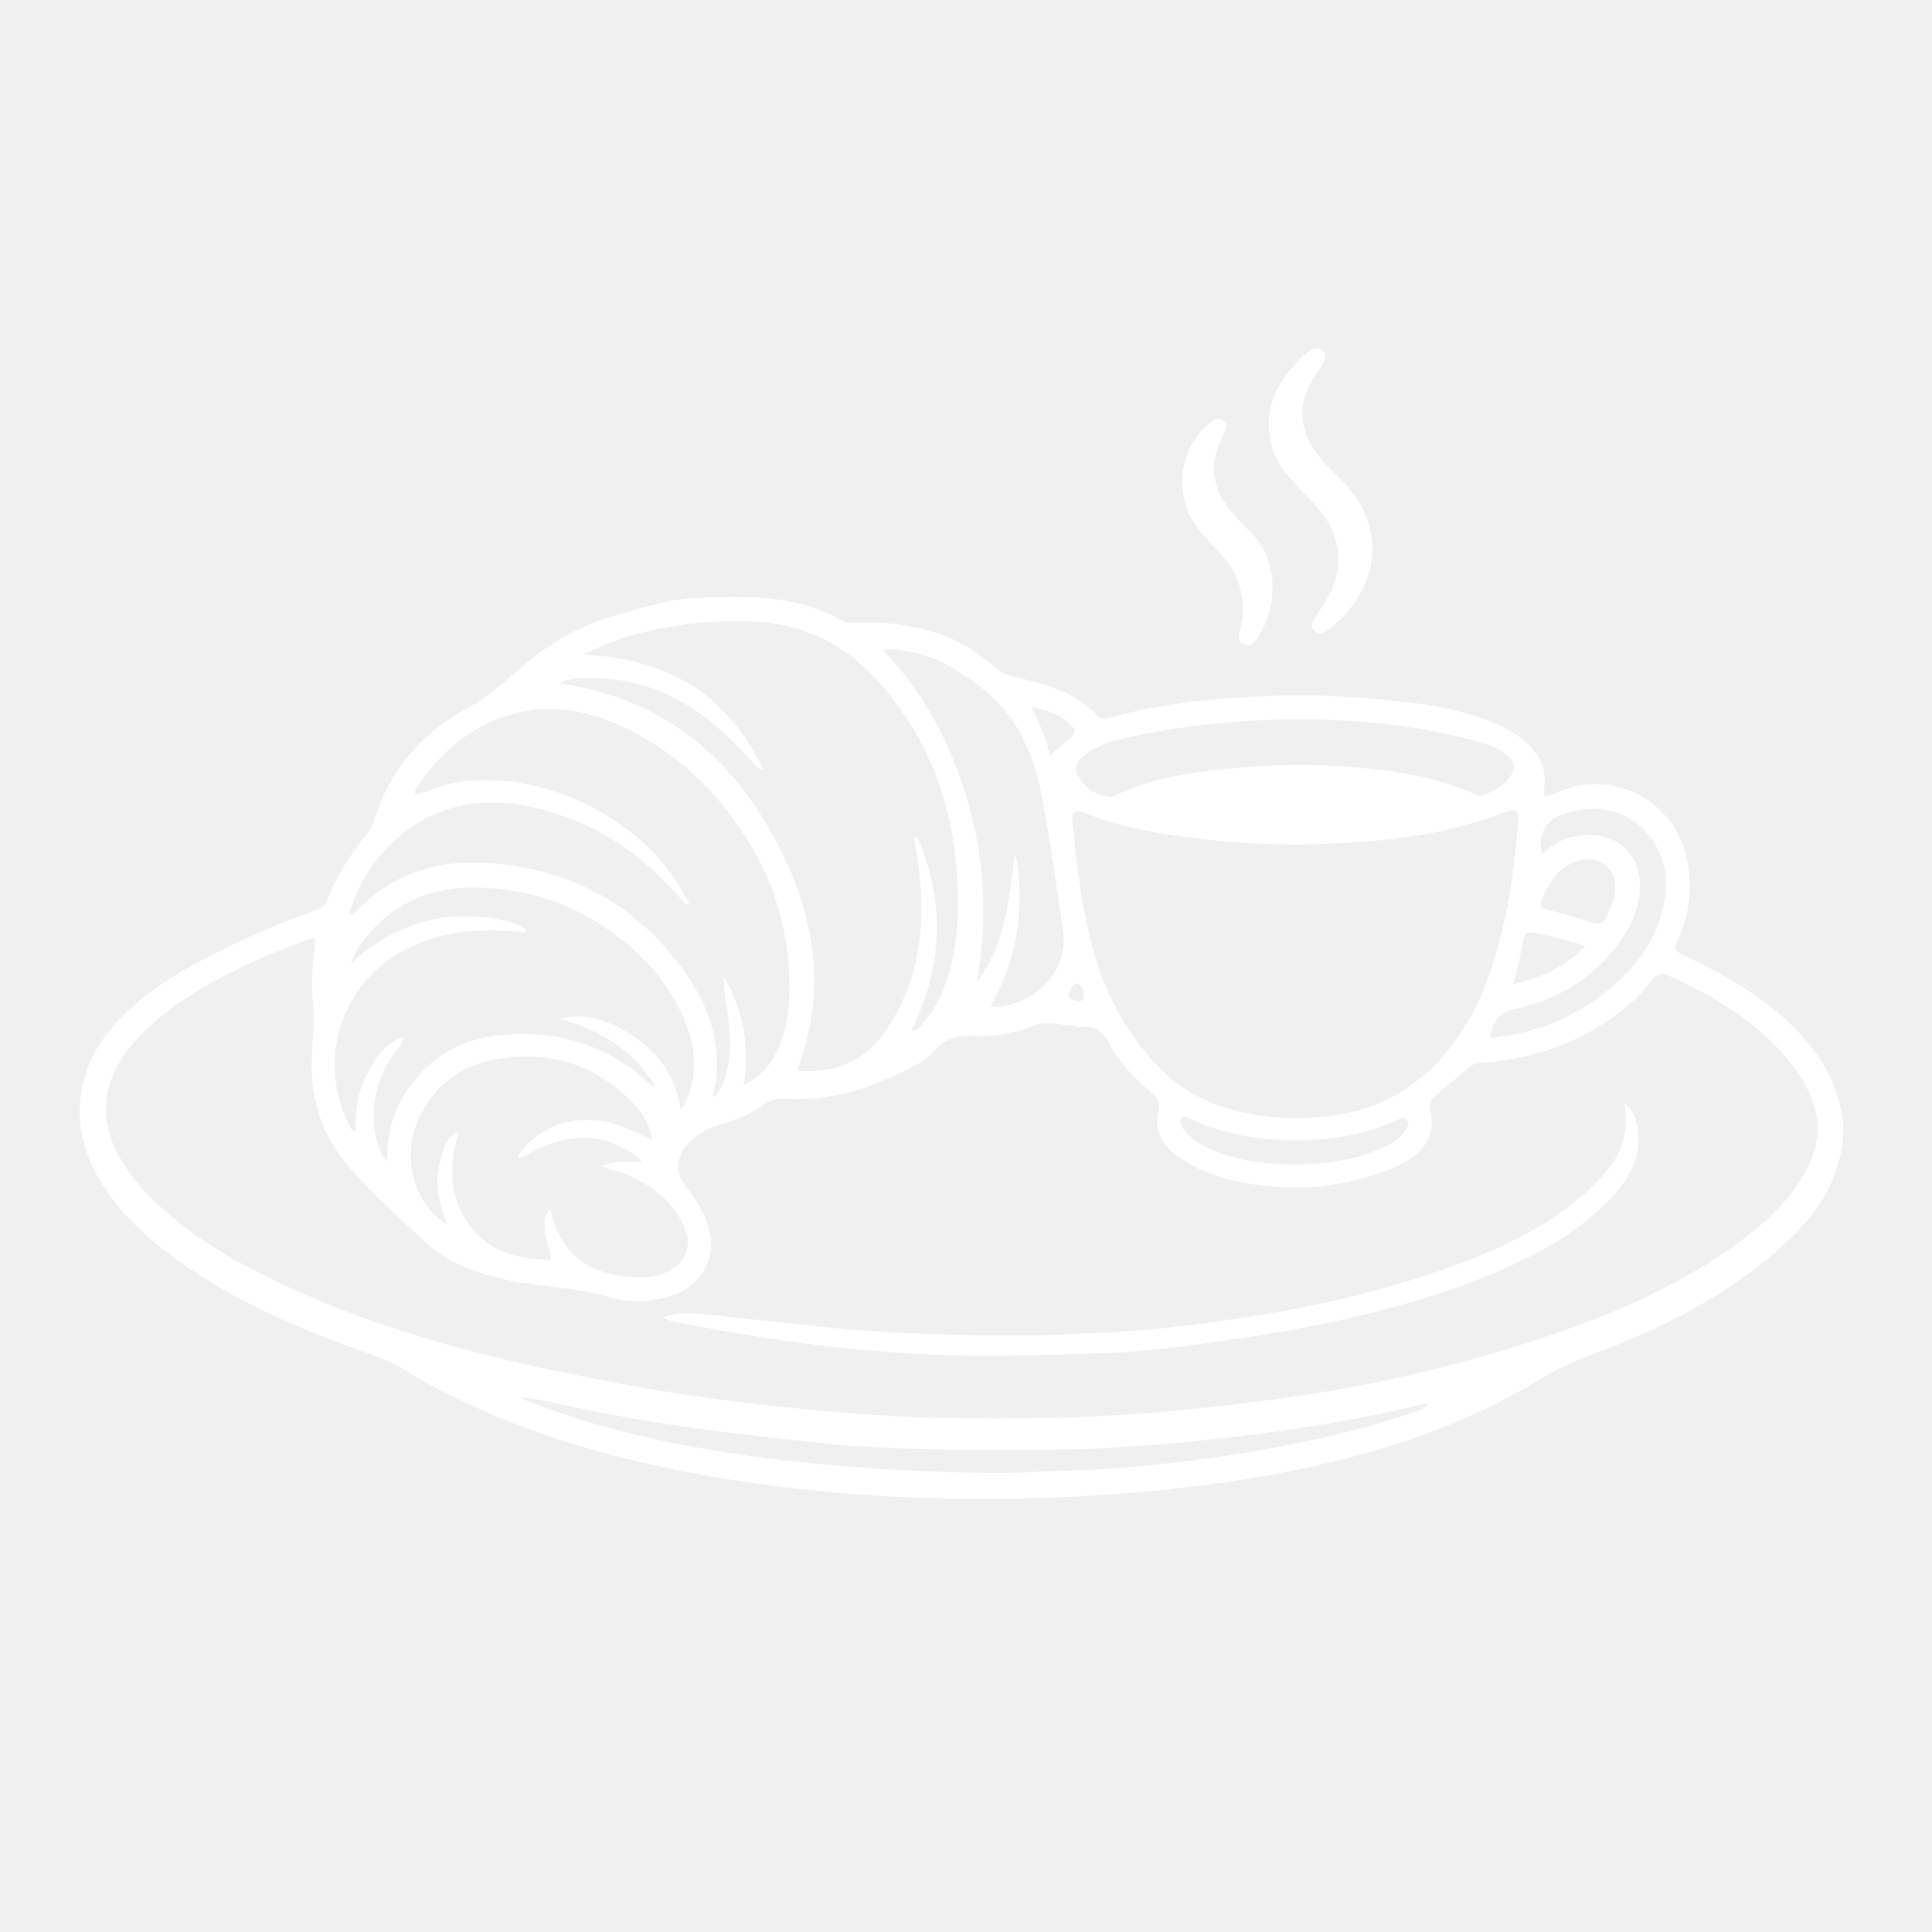
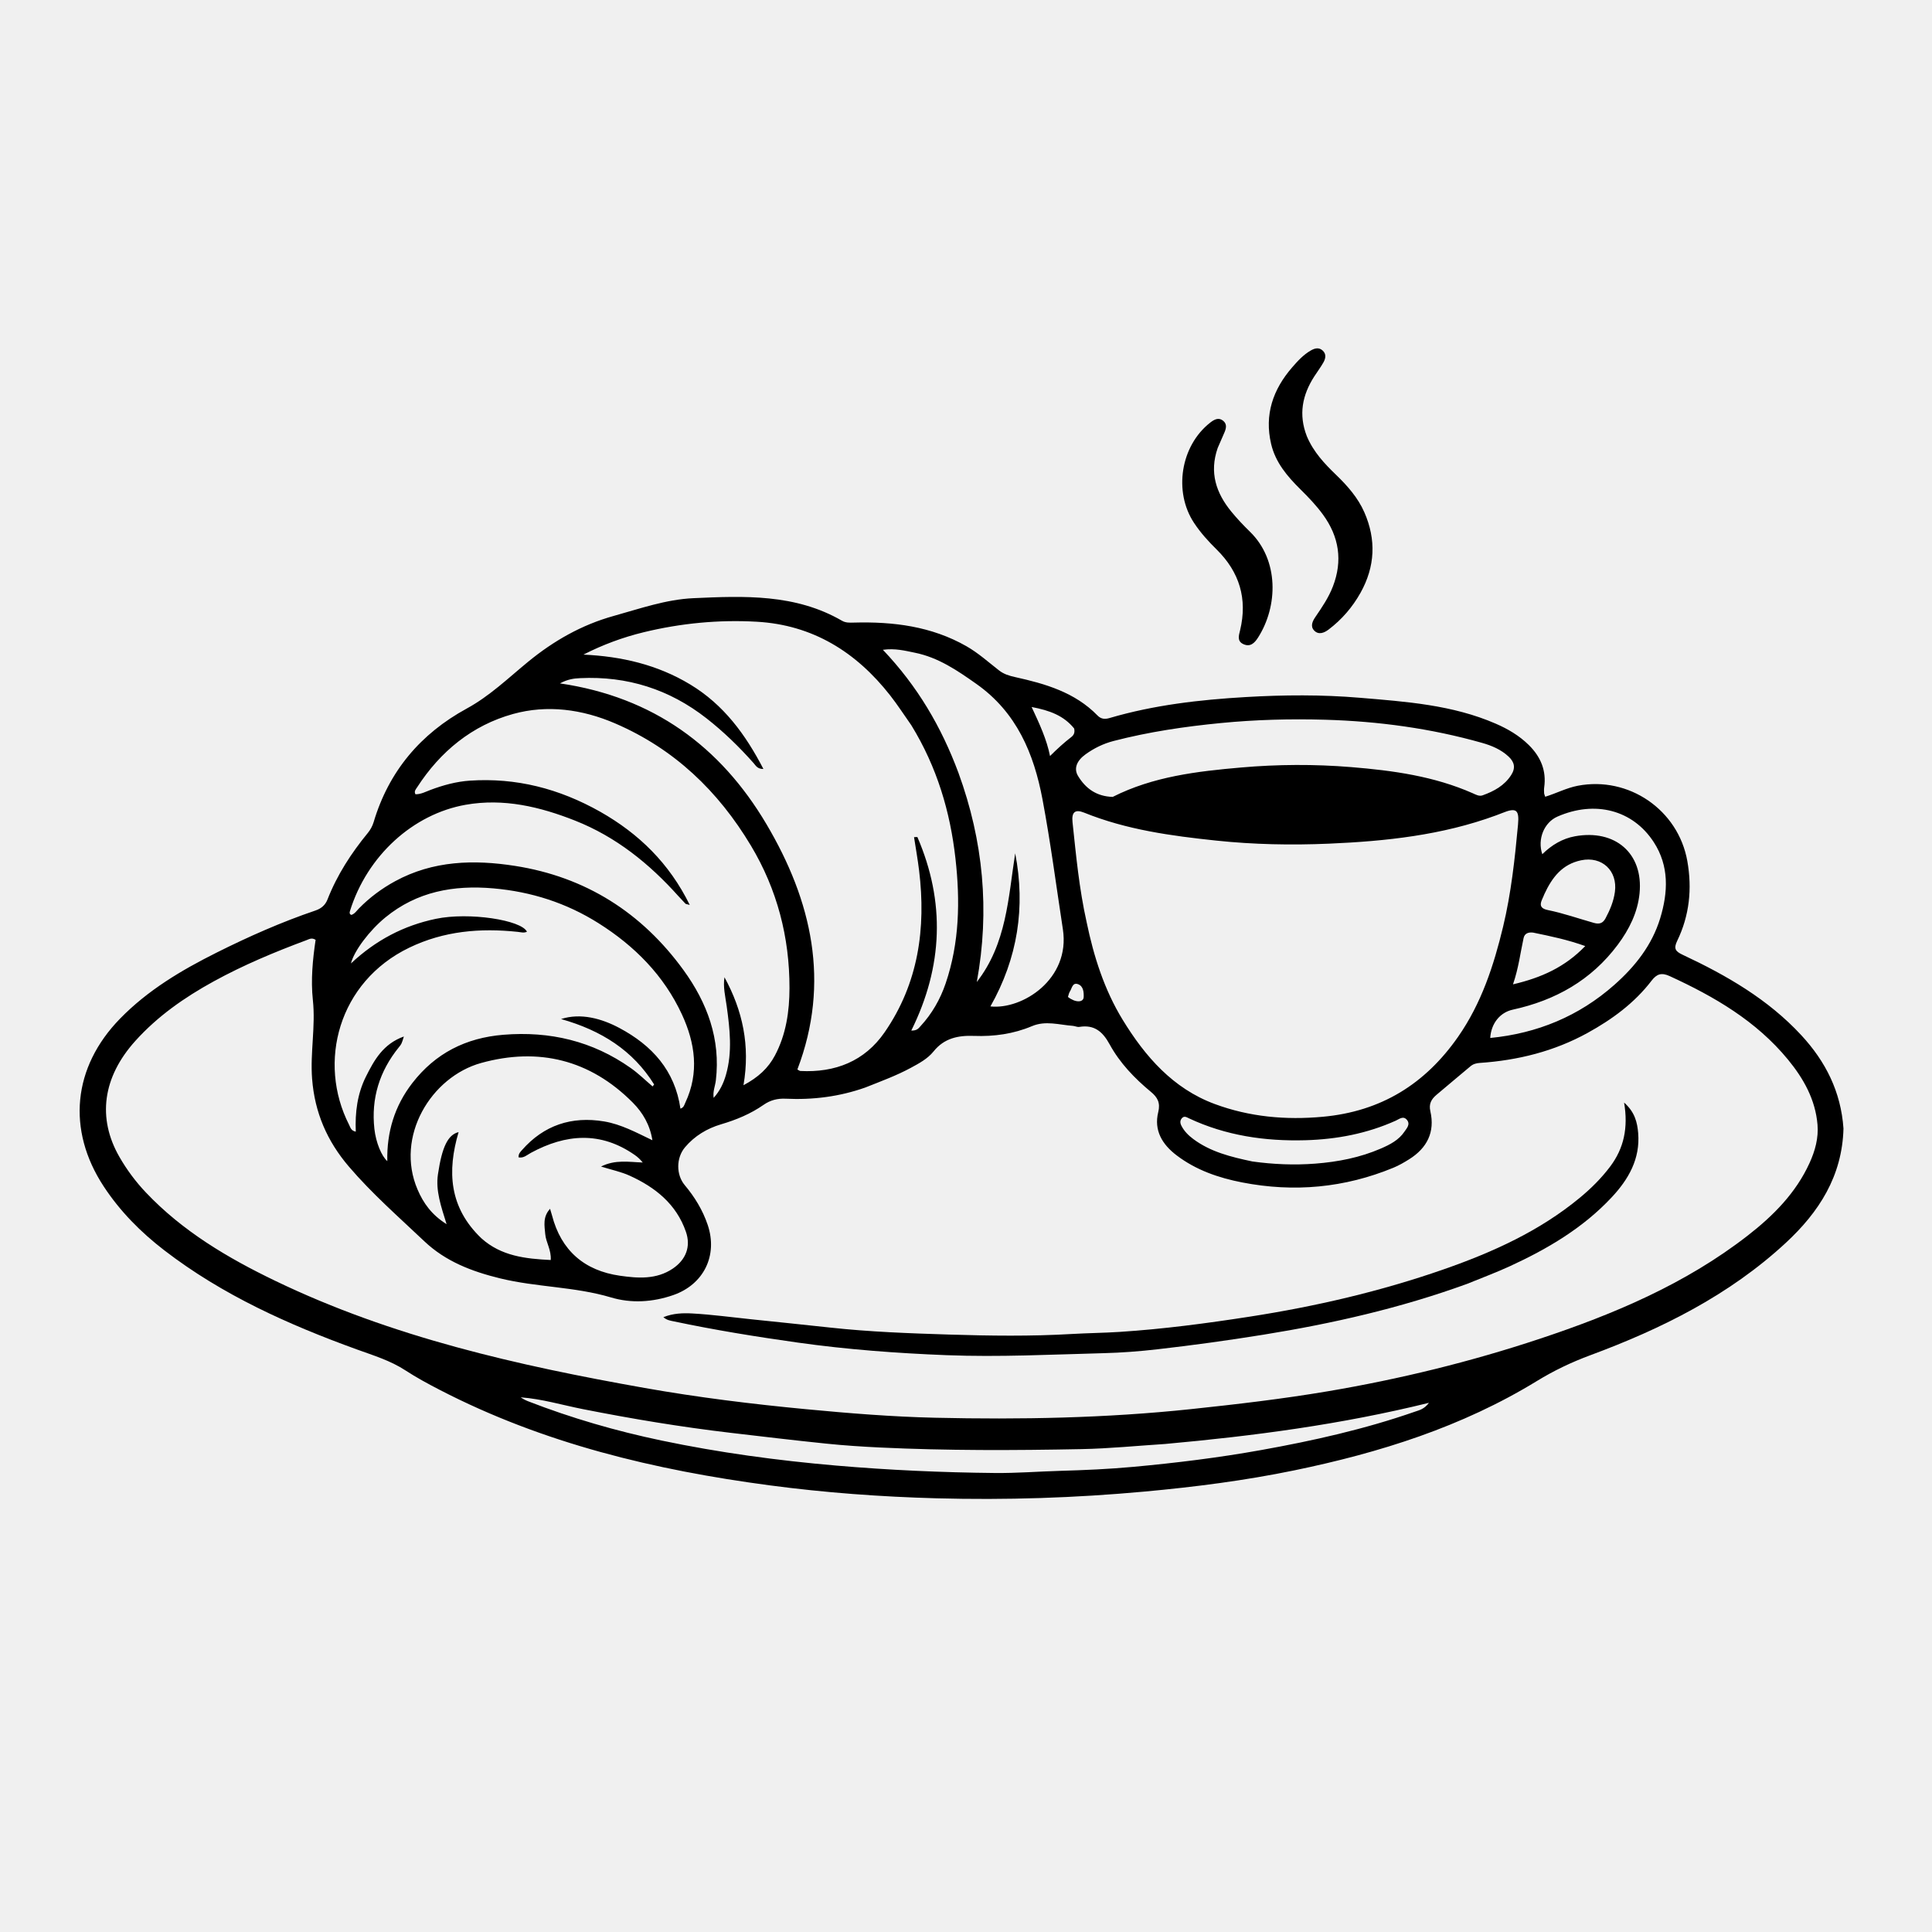
- <svg xmlns="http://www.w3.org/2000/svg" version="1.1" id="Layer_1" x="0px" y="0px" width="100%" viewBox="0 0 1024 1024" enable-background="new 0 0 1024 1024" xml:space="preserve">
-   <path fill="#ffffff" opacity="1" stroke="none" d=" M977.077,598.124   C976.425,623.445 964.039,642.495 946.54,658.708   C916.57,686.474 880.726,704.279 842.857,718.313   C832.94,721.989 823.561,726.47 814.612,731.953   C774.88,756.295 731.224,769.991 685.987,779.325   C659.784,784.731 633.294,788.117 606.641,790.562   C569.947,793.928 533.194,795.13 496.402,794.133   C466.836,793.331 437.309,791.161 407.972,787.267   C347.161,779.194 288.04,765.102 233.103,736.68   C226.897,733.469 220.715,730.136 214.871,726.323   C206.94,721.147 198.074,718.464 189.309,715.29   C153.011,702.145 117.969,686.456 87.118,662.719   C74.634,653.114 63.639,642.046 54.945,628.79   C35.307,598.847 38.553,565.669 63.566,539.969   C78.325,524.805 96.181,514.218 114.871,504.872   C131.857,496.378 149.21,488.692 167.217,482.584   C170.312,481.534 172.43,479.682 173.582,476.735   C178.671,463.72 186.169,452.188 194.991,441.43   C196.335,439.792 197.435,437.766 198.038,435.738   C206.069,408.754 222.971,388.856 247.377,375.547   C259.584,368.891 269.332,359.434 279.859,350.794   C293.385,339.692 308.265,331.185 325.293,326.451   C339.227,322.577 353.032,317.706 367.518,317.048   C394.472,315.823 421.595,314.715 446.271,329.009   C448.236,330.147 450.315,330.05 452.537,329.989   C473.425,329.417 493.692,331.923 512.256,342.525   C518.518,346.101 523.84,350.924 529.486,355.315   C532.055,357.314 534.86,358.169 538.054,358.875   C554.073,362.415 569.739,366.947 581.707,379.229   C583.608,381.181 585.664,381.285 588.078,380.576   C611.658,373.649 635.824,370.884 660.304,369.453   C680.472,368.273 700.596,368.144 720.657,369.827   C745.12,371.88 769.767,373.565 792.764,383.555   C799.222,386.36 805.234,389.884 810.29,394.872   C816.586,401.084 819.729,408.433 818.445,417.4   C818.305,418.38 818.362,419.398 818.419,420.393   C818.446,420.866 818.689,421.326 818.99,422.295   C824.843,420.505 830.24,417.619 836.274,416.461   C863.224,411.29 889.477,429.195 894.312,456.353   C896.922,471.014 895.456,485.238 888.946,498.677   C886.943,502.813 888.02,504.262 891.87,506.066   C915.063,516.939 937.089,529.61 954.739,548.696   C967.569,562.57 975.72,578.567 977.077,598.124  M458.645,576.398   C444.972,581.245 430.855,583.029 416.416,582.336   C412.076,582.128 408.289,583.091 404.681,585.606   C397.81,590.395 390.244,593.528 382.133,595.92   C374.837,598.072 368.106,602.063 363.015,608.144   C358.344,613.722 358.319,622.646 362.914,628.127   C368.204,634.436 372.445,641.369 375.092,649.206   C380.58,665.455 372.954,680.845 356.798,686.435   C345.913,690.202 334.612,690.88 323.857,687.668   C304.621,681.923 284.486,682.304 265.096,677.57   C250.025,673.89 236.188,668.596 224.871,657.87   C211.261,644.972 197.123,632.611 184.894,618.295   C173.401,604.841 166.797,589.69 165.425,571.802   C164.352,557.813 167.332,544.031 165.827,530.045   C164.679,519.373 165.738,508.549 167.279,498.137   C165.23,496.824 163.862,497.777 162.521,498.276   C145.654,504.558 129.067,511.473 113.262,520.15   C97.834,528.62 83.55,538.577 71.689,551.753   C54.427,570.93 51.445,592.622 63.328,613.251   C67.254,620.066 71.922,626.341 77.328,632.044   C96.792,652.58 120.675,666.721 145.849,678.849   C207.894,708.74 274.312,723.699 341.577,735.632   C370.031,740.679 398.688,744.194 427.465,746.927   C450.152,749.081 472.88,750.917 495.621,751.433   C540.896,752.46 586.139,751.637 631.275,746.862   C655.551,744.294 679.78,741.464 703.827,737.397   C741.885,730.959 779.316,721.801 815.978,709.626   C855.367,696.544 893.324,680.553 926.411,654.819   C939.945,644.292 951.883,632.263 959.122,616.367   C962.035,609.97 963.917,603.168 963.317,596.083   C962.194,582.802 955.956,571.692 947.679,561.616   C930.839,541.114 908.638,528.228 884.961,517.352   C880.615,515.356 878.098,516.21 875.351,519.798   C866.276,531.65 854.468,540.281 841.527,547.422   C823.74,557.238 804.5,561.995 784.346,563.373   C782.443,563.503 780.816,563.926 779.323,565.196   C773.361,570.264 767.295,575.21 761.35,580.298   C758.738,582.535 757.193,584.963 758.113,588.973   C760.654,600.043 756.36,608.485 746.915,614.417   C744.243,616.095 741.473,617.705 738.566,618.905   C712.633,629.612 685.856,632.061 658.359,626.711   C645.822,624.271 633.908,620.173 623.606,612.338   C616.053,606.593 611.495,599.166 613.889,589.455   C615.118,584.47 613.48,581.58 610.01,578.71   C601.343,571.54 593.539,563.414 588.158,553.57   C584.415,546.722 580.007,542.99 572.045,544.276   C570.964,544.451 569.775,543.808 568.622,543.724   C561.407,543.2 554.224,540.812 546.972,543.875   C537.157,548.02 526.818,549.445 516.224,549.047   C507.888,548.734 500.474,550.216 494.818,557.265   C491.69,561.163 487.145,563.599 482.724,565.989   C475.232,570.04 467.258,572.972 458.645,576.398  M575.938,488.766   C579.709,506.956 585.297,524.572 595.015,540.466   C606.926,559.946 621.69,576.936 643.784,585.132   C662.212,591.969 681.384,593.727 701.166,591.906   C732.035,589.064 755.375,574.559 772.858,549.465   C785.18,531.778 791.711,511.826 796.672,491.169   C800.947,473.367 802.897,455.233 804.581,437.06   C805.319,429.091 803.616,427.898 796.178,430.929   C795.099,431.369 794.007,431.776 792.913,432.178   C764.332,442.687 734.438,445.876 704.359,447.157   C684.438,448.006 664.474,447.63 644.537,445.524   C620.683,443.005 597.081,439.79 574.648,430.73   C569.792,428.769 567.891,430.462 568.461,435.787   C570.329,453.253 571.921,470.756 575.938,488.766  M483.046,384.432   C479.304,379.127 475.783,373.649 471.782,368.548   C453.756,345.567 430.754,331.206 401.089,329.527   C380.909,328.385 360.893,330.315 341.187,335.095   C330.074,337.791 319.461,341.736 309.229,346.953   C329.43,347.903 348.452,352.271 365.877,362.815   C383.548,373.508 395.089,389.19 404.619,407.573   C401.39,407.614 400.568,405.752 399.423,404.461   C391.776,395.838 383.538,387.84 374.46,380.732   C354.785,365.325 332.434,358.246 307.489,359.432   C304.28,359.584 301.031,359.94 296.782,362.208   C346.249,369.46 381.853,395.631 406.208,436.777   C430.281,477.444 440.235,520.614 422.62,566.86   C423.377,567.239 423.797,567.621 424.235,567.643   C442.675,568.578 458.245,562.503 468.859,547.143   C486.769,521.229 490.873,492.062 487.142,461.394   C486.422,455.476 485.365,449.598 484.463,443.702   C485.053,443.682 485.644,443.662 486.234,443.642   C501.043,477.951 499.879,512.143 483,546.225   C486.096,546.314 486.915,544.951 487.906,543.875   C493.977,537.28 498.351,529.649 501.22,521.207   C508.553,499.634 508.92,477.41 506.424,455.112   C503.64,430.227 496.63,406.59 483.046,384.432  M318.173,430.261   C338.566,441.851 354.684,457.464 365.58,479.63   C363.927,479.165 363.512,479.175 363.314,478.973   C362.037,477.664 360.787,476.329 359.567,474.967   C344.144,457.753 326.526,443.533 304.81,434.945   C286.153,427.567 266.918,423.003 246.836,426.54   C218.968,431.448 194.642,453.484 185.497,482.831   C185.273,483.55 185.059,484.508 186.241,484.928   C188.048,484.331 189.038,482.719 190.294,481.439   C195.934,475.688 202.307,470.945 209.387,467.084   C229.555,456.087 251.222,455.536 273.032,458.95   C310.39,464.798 340.184,483.727 362.304,514.221   C374.829,531.487 382.018,550.733 379.411,572.671   C379.06,575.625 377.726,578.495 378.251,581.898   C381.582,578.187 383.468,574.172 384.736,569.798   C388.263,557.636 386.836,545.444 385.154,533.219   C384.461,528.182 383.16,523.171 383.984,517.965   C393.58,535.521 397.7,554.14 394.056,575.196   C401.996,570.952 407.166,566.107 410.708,559.466   C416.677,548.277 418.426,535.959 418.447,523.722   C418.492,496.819 411.944,471.46 397.983,448.168   C380.621,419.202 357.339,396.925 326.083,383.443   C308.567,375.888 290.038,373.406 271.93,378.423   C250.274,384.423 233.363,398.275 221.059,417.323   C220.408,418.331 219.3,419.418 220.212,420.983   C223.141,421.014 225.656,419.607 228.261,418.635   C235.001,416.12 241.933,414.231 249.079,413.757   C273.511,412.138 296.279,417.902 318.173,430.261  M205.282,615.433   C204.947,600.102 209.114,586.211 218.558,574.02   C230.787,558.234 246.887,550.072 266.804,548.45   C291.47,546.44 314.035,551.767 334.298,566.064   C338.414,568.969 342.044,572.562 345.898,575.838   C346.167,575.489 346.437,575.14 346.707,574.792   C335.51,556.802 318.759,546.132 297.376,540.114   C307.723,536.777 318.798,539.794 328.282,544.848   C345.629,554.093 357.709,567.395 360.648,587.603   C362.489,587.012 362.71,585.556 363.238,584.434   C370.71,568.557 368.432,552.797 361.445,537.691   C351.884,517.023 336.399,501.405 317.237,489.322   C300.168,478.561 281.576,472.608 261.464,470.853   C240.436,469.019 221.021,472.535 204.272,486.242   C195.963,493.041 187.743,503.818 186.005,510.646   C199.199,498.306 213.963,490.559 231.032,486.996   C248.636,483.321 276.451,487.655 279.291,493.841   C277.665,494.627 276.034,494.075 274.396,493.902   C254.535,491.804 235.313,493.415 216.94,502.272   C179.241,520.447 168.195,563.193 185.015,596.146   C185.724,597.534 186.036,599.323 188.574,599.804   C188.151,589.589 189.382,579.798 193.923,570.688   C198.345,561.817 203.114,553.272 214.054,549.368   C212.834,553.396 212.789,553.36 211.375,555.108   C201.155,567.749 196.646,582.14 198.434,598.346   C199.228,605.543 202.234,612.779 205.282,615.433  M255.165,656.341   C265.66,665.759 278.503,667.18 291.902,667.833   C292.268,662.456 289.367,658.531 288.988,654.101   C288.611,649.692 287.566,645.046 291.545,640.682   C292.028,642.309 292.333,643.23 292.576,644.168   C297.421,662.889 309.825,673.493 328.581,676.163   C338.041,677.51 347.911,678.28 356.639,672.353   C363.557,667.654 366.272,660.709 363.553,652.866   C358.45,638.148 347.27,629.257 333.655,623.096   C329.181,621.071 324.247,620.064 318.563,618.292   C326.15,614.473 333.441,615.918 340.662,616.15   C339.277,614.418 337.92,613.205 336.438,612.171   C318.351,599.548 299.97,600.961 281.393,611.027   C279.378,612.119 277.529,613.96 274.859,613.422   C274.729,611.517 275.798,610.547 276.631,609.598   C288.275,596.326 303.019,591.514 320.2,594.382   C329.214,595.887 337.305,600.296 345.788,604.354   C344.479,596.178 340.713,589.762 335.349,584.367   C312.746,561.637 285.404,555.006 255.079,563.379   C228.477,570.724 209.288,602.414 221.304,630.46   C224.42,637.732 228.802,643.889 236.702,648.833   C233.782,639.401 230.832,631.147 232.123,622.409   C234.288,607.753 237.437,601.445 243.065,600.041   C236.929,620.817 238.037,640.013 255.165,656.341  M508.028,409.688   C521.14,445.664 524.699,482.507 517.719,520.475   C533.541,500.181 534.394,475.852 538.073,452.265   C543.626,480.809 539.389,507.863 524.943,533.424   C541.776,535.254 567.409,519.041 563.348,492.533   C559.831,469.583 556.843,446.53 552.552,423.707   C547.976,399.371 538.85,377.569 517.555,362.528   C507.405,355.359 497.304,348.455 484.907,345.955   C479.729,344.911 474.523,343.504 467.952,344.401   C486.247,363.659 498.912,385.155 508.028,409.688  M589.754,422.376   C611.147,411.561 634.454,408.822 657.806,406.788   C677.204,405.098 696.669,404.987 716.138,406.579   C738.253,408.388 760.054,411.378 780.584,420.441   C782.246,421.175 783.976,422.21 785.842,421.536   C791.875,419.356 797.358,416.418 800.985,410.745   C803.412,406.948 802.653,403.869 799.573,400.994   C795.564,397.252 790.647,395.191 785.502,393.733   C758.359,386.039 730.591,382.295 702.459,381.477   C684,380.94 665.551,381.426 647.113,383.221   C627.894,385.092 608.886,387.896 590.195,392.741   C584.824,394.132 579.88,396.559 575.394,399.783   C570.648,403.194 569.018,407.379 571.389,411.286   C575.351,417.816 581.045,422.113 589.754,422.376  M617.51,765.337   C602.74,766.281 587.981,767.771 573.198,768.061   C537.565,768.759 501.919,768.907 466.301,767.2   C456.838,766.746 447.371,766.123 437.95,765.154   C420.947,763.406 403.97,761.39 386.994,759.393   C360.791,756.31 334.79,751.981 308.908,746.863   C297.96,744.698 287.21,741.442 275.978,740.613   C277.235,741.484 278.543,742.168 279.91,742.7   C302.89,751.636 326.518,758.465 350.616,763.513   C381.17,769.914 412.054,774.104 443.178,776.783   C471.204,779.195 499.247,780.447 527.364,780.723   C538.874,780.836 550.324,779.912 561.805,779.584   C574.761,779.214 587.737,778.654 600.639,777.466   C623.273,775.383 645.844,772.609 668.228,768.596   C695.893,763.637 723.284,757.512 749.877,748.241   C752.208,747.428 754.846,746.935 757.37,743.525   C710.816,754.995 664.769,761.068 617.51,765.337  M789.854,550.146   C814.739,547.717 836.8,538.646 855.6,522.029   C866.626,512.284 875.582,501.005 879.936,486.705   C884.154,472.856 884.752,459.005 876.515,446.334   C865.373,429.195 845.306,424.111 825.458,432.82   C818.473,435.885 814.726,444.705 817.449,452.75   C822.406,447.852 828.129,444.454 834.752,443.248   C855.959,439.387 871.115,452.196 868.995,473.509   C867.989,483.619 863.508,492.619 857.428,500.761   C843.402,519.541 824.389,530.215 801.783,535.141   C795.077,536.603 790.32,542.396 789.854,550.146  M663.833,615.609   C674.899,617.138 685.978,617.606 697.149,616.745   C709.184,615.818 720.865,613.538 731.954,608.727   C736.695,606.67 741.392,604.263 744.374,599.813   C745.55,598.057 747.685,595.918 745.677,593.529   C743.752,591.238 741.612,593.146 739.796,593.964   C724.536,600.836 708.45,603.887 691.832,604.345   C670.452,604.935 649.722,601.901 630.16,592.728   C629.003,592.185 627.719,591.291 626.505,592.584   C625.322,593.844 625.434,595.252 626.205,596.736   C627.702,599.618 629.912,601.815 632.488,603.731   C641.564,610.479 652.201,613.168 663.833,615.609  M818.517,473.965   C817.38,477.162 814.125,481.078 820.371,482.345   C828.698,484.033 836.677,486.869 844.817,489.162   C847.733,489.983 849.579,489.335 850.983,486.692   C853.332,482.269 855.243,477.78 855.932,472.709   C857.456,461.496 849.045,453.644 837.976,455.979   C828.141,458.054 822.747,464.796 818.517,473.965  M812.6,494.3   C810.196,494.003 808.099,494.62 807.537,497.173   C805.819,504.982 804.932,512.957 801.92,521.723   C817.031,518.187 829.454,512.586 840.213,501.433   C830.759,498.053 822.076,496.252 812.6,494.3  M569.328,386.124   C563.839,379.324 556.423,376.545 546.788,374.726   C551.122,384.007 554.766,391.931 556.539,400.716   C560.447,396.815 563.984,393.611 567.779,390.678   C568.979,389.749 569.852,388.495 569.328,386.124  M566.032,528.403   C569.909,531.471 574.261,531.501 574.381,528.433   C574.481,525.872 574.224,522.634 571.333,521.619   C568.444,520.604 568.159,523.787 567.089,525.482   C566.652,526.173 566.42,526.994 566.032,528.403  z" />
-   <path fill="#ffffff" opacity="1" stroke="none" d=" M692.671,231.265   C696.211,239.638 702.045,245.785 708.182,251.705   C714.212,257.522 719.738,263.8 723.13,271.527   C729.486,286.006 728.854,300.322 721.109,314.173   C716.833,321.82 711.188,328.363 704.201,333.663   C701.853,335.445 698.875,336.666 696.51,334.167   C694.351,331.887 695.681,329.196 697.265,326.882   C700.747,321.796 704.195,316.698 706.441,310.893   C711.741,297.193 709.767,284.502 701.191,272.736   C697.65,267.878 693.504,263.562 689.231,259.333   C682.32,252.494 676.039,245.148 673.729,235.331   C670.071,219.783 674.707,206.429 684.885,194.697   C687.819,191.314 690.871,187.96 694.861,185.704   C696.87,184.569 698.989,184.038 700.909,185.677   C703.079,187.531 702.648,189.936 701.458,192.056   C699.997,194.661 698.167,197.057 696.551,199.578   C690.266,209.382 688.147,219.731 692.671,231.265  z" />
-   <path fill="#ffffff" opacity="1" stroke="none" d=" M645.397,237.45   C640.868,250.462 644.581,261.357 652.644,271.187   C655.699,274.912 659.029,278.441 662.484,281.802   C677.979,296.877 677.407,321.326 666.784,337.936   C664.946,340.81 662.697,343.09 659.018,341.406   C655.53,339.809 656.628,336.763 657.286,334.011   C661.264,317.37 656.954,303.164 644.808,291.213   C640.414,286.889 636.292,282.331 632.871,277.158   C621.878,260.536 625.753,236.258 641.436,224   C643.476,222.406 645.82,221.058 648.222,222.948   C650.635,224.847 649.819,227.378 648.738,229.766   C647.64,232.19 646.589,234.635 645.397,237.45  z" />
-   <path fill="#ffffff" opacity="1" stroke="none" d=" M777.391,680.552   C742.197,693.334 706.262,701.504 669.748,707.398   C651.047,710.417 632.287,712.996 613.474,715.148   C604.066,716.224 594.586,716.958 585.122,717.202   C557.329,717.92 529.544,719.362 501.72,718.271   C475.298,717.234 448.984,715.279 422.771,711.586   C400.733,708.481 378.795,704.937 357.027,700.33   C355.313,699.968 353.49,699.768 351.601,698.135   C356.852,696.013 362.094,695.894 367.063,696.171   C377.329,696.744 387.551,698.136 397.789,699.204   C411.822,700.669 425.858,702.096 439.883,703.629   C460.899,705.927 482.023,706.696 503.114,707.349   C524.747,708.019 546.434,708.313 568.072,707.044   C576.547,706.546 585.03,706.48 593.513,705.93   C616.583,704.435 639.428,701.413 662.249,697.874   C697.321,692.436 731.759,684.452 765.277,672.748   C791.189,663.7 816.025,652.48 837.402,634.784   C843.313,629.889 848.744,624.497 853.389,618.338   C860.701,608.644 863.064,597.773 860.807,584.39   C866.522,589.43 867.806,594.938 868.267,600.582   C869.383,614.237 863.153,625.053 854.238,634.594   C839.068,650.829 820.316,661.879 800.374,671.068   C792.971,674.479 785.306,677.321 777.391,680.552  z" />
+ <svg xmlns="http://www.w3.org/2000/svg" xml:space="preserve" viewBox="0 0 1024 1024">
+   <path d="M977.077 598.124c-.652 25.32-13.038 44.371-30.537 60.584-29.97 27.766-65.814 45.57-103.683 59.605-9.917 3.676-19.296 8.157-28.245 13.64-39.732 24.342-83.388 38.038-128.625 47.372-26.203 5.406-52.693 8.792-79.346 11.237a929.956 929.956 0 0 1-110.239 3.57c-29.566-.801-59.093-2.97-88.43-6.865-60.81-8.073-119.932-22.165-174.869-50.587-6.206-3.21-12.388-6.544-18.232-10.357-7.931-5.176-16.797-7.859-25.562-11.033-36.298-13.145-71.34-28.834-102.191-52.57-12.484-9.606-23.479-20.674-32.173-33.93-19.638-29.943-16.392-63.12 8.621-88.82 14.76-15.165 32.615-25.752 51.305-35.098 16.986-8.494 34.34-16.18 52.346-22.288 3.095-1.05 5.213-2.902 6.365-5.849 5.089-13.015 12.587-24.547 21.41-35.305 1.343-1.638 2.443-3.664 3.046-5.692 8.03-26.984 24.933-46.882 49.34-60.19 12.206-6.657 21.954-16.114 32.481-24.754 13.526-11.102 28.406-19.61 45.434-24.343 13.934-3.874 27.739-8.745 42.225-9.403 26.954-1.225 54.077-2.333 78.753 11.96 1.965 1.139 4.044 1.042 6.266.981 20.888-.572 41.155 1.934 59.72 12.536 6.261 3.576 11.583 8.399 17.229 12.79 2.569 2 5.374 2.854 8.568 3.56 16.02 3.54 31.685 8.072 43.653 20.354 1.9 1.952 3.957 2.056 6.37 1.347 23.58-6.927 47.747-9.692 72.227-11.123 20.168-1.18 40.292-1.31 60.353.374 24.463 2.053 49.11 3.738 72.107 13.728 6.458 2.805 12.47 6.33 17.526 11.317 6.296 6.212 9.439 13.56 8.155 22.528-.14.98-.083 1.998-.026 2.993.027.473.27.933.57 1.902 5.854-1.79 11.251-4.676 17.285-5.834 26.95-5.17 53.203 12.734 58.038 39.892 2.61 14.66 1.144 28.885-5.366 42.324-2.003 4.136-.926 5.585 2.924 7.39 23.193 10.872 45.22 23.543 62.869 42.629 12.83 13.874 20.981 29.87 22.338 49.428m-518.432-21.726c-13.673 4.847-27.79 6.631-42.23 5.938-4.339-.208-8.126.755-11.734 3.27-6.87 4.789-14.437 7.922-22.548 10.314-7.296 2.152-14.027 6.143-19.118 12.224-4.67 5.578-4.696 14.502-.1 19.983 5.289 6.309 9.53 13.242 12.177 21.079 5.488 16.249-2.138 31.639-18.294 37.23-10.885 3.766-22.186 4.444-32.941 1.232-19.236-5.745-39.37-5.364-58.761-10.098-15.071-3.68-28.908-8.974-40.225-19.7-13.61-12.898-27.748-25.26-39.977-39.575-11.493-13.454-18.097-28.605-19.47-46.493-1.072-13.989 1.908-27.771.403-41.757-1.148-10.672-.089-21.496 1.452-31.908-2.049-1.313-3.417-.36-4.758.14-16.867 6.28-33.454 13.196-49.26 21.873-15.427 8.47-29.71 18.427-41.572 31.603-17.262 19.177-20.244 40.869-8.36 61.498a99.247 99.247 0 0 0 14 18.793c19.463 20.536 43.346 34.677 68.52 46.805 62.045 29.89 128.463 44.85 195.728 56.783 28.454 5.047 57.111 8.562 85.888 11.295 22.687 2.154 45.415 3.99 68.156 4.506 45.275 1.027 90.518.204 135.654-4.57 24.276-2.569 48.505-5.399 72.552-9.466 38.058-6.438 75.489-15.596 112.15-27.771 39.39-13.082 77.347-29.073 110.434-54.807 13.534-10.527 25.472-22.556 32.711-38.452 2.913-6.397 4.795-13.199 4.195-20.284-1.123-13.281-7.36-24.39-15.638-34.467-16.84-20.502-39.04-33.388-62.718-44.264-4.346-1.996-6.863-1.142-9.61 2.446-9.075 11.852-20.883 20.483-33.824 27.624-17.787 9.816-37.027 14.573-57.18 15.951-1.904.13-3.53.553-5.024 1.823-5.962 5.068-12.028 10.014-17.973 15.102-2.612 2.237-4.157 4.665-3.237 8.675 2.541 11.07-1.753 19.512-11.198 25.444-2.672 1.678-5.442 3.288-8.349 4.488-25.933 10.707-52.71 13.156-80.207 7.806-12.537-2.44-24.451-6.538-34.753-14.373-7.553-5.745-12.111-13.172-9.717-22.883 1.229-4.985-.409-7.875-3.879-10.745-8.667-7.17-16.471-15.296-21.852-25.14-3.743-6.848-8.151-10.58-16.113-9.294-1.081.175-2.27-.468-3.423-.552-7.215-.524-14.398-2.912-21.65.15-9.815 4.146-20.154 5.571-30.748 5.173-8.336-.313-15.75 1.17-21.406 8.218-3.128 3.898-7.673 6.334-12.094 8.724-7.492 4.051-15.466 6.983-24.08 10.409m117.294-87.632c3.771 18.19 9.359 35.806 19.077 51.7 11.911 19.48 26.675 36.47 48.769 44.666 18.428 6.837 37.6 8.595 57.382 6.774 30.87-2.842 54.209-17.347 71.692-42.441 12.322-17.687 18.853-37.64 23.814-58.296 4.275-17.802 6.225-35.936 7.909-54.11.738-7.968-.965-9.161-8.403-6.13-1.079.44-2.171.847-3.265 1.249-28.581 10.509-58.475 13.698-88.554 14.98-19.92.848-39.885.472-59.822-1.634-23.854-2.519-47.456-5.734-69.89-14.794-4.855-1.96-6.756-.268-6.186 5.057 1.868 17.466 3.46 34.97 7.477 52.979m-92.892-104.334c-3.742-5.305-7.263-10.783-11.264-15.884-18.026-22.981-41.028-37.342-70.693-39.02-20.18-1.143-40.196.787-59.902 5.567-11.113 2.696-21.726 6.641-31.958 11.858 20.201.95 39.223 5.318 56.648 15.862 17.671 10.693 29.212 26.375 38.742 44.758-3.23.04-4.05-1.821-5.196-3.112-7.647-8.623-15.885-16.621-24.963-23.73-19.675-15.406-42.026-22.485-66.971-21.3-3.21.153-6.458.509-10.707 2.777 49.467 7.252 85.07 33.423 109.426 74.569 24.073 40.667 34.027 83.837 16.412 130.083.757.379 1.177.76 1.615.783 18.44.935 34.01-5.14 44.624-20.5 17.91-25.914 22.014-55.081 18.283-85.75-.72-5.917-1.777-11.795-2.68-17.69l1.772-.06c14.809 34.308 13.645 68.5-3.234 102.582 3.096.09 3.915-1.274 4.906-2.35 6.071-6.595 10.445-14.226 13.314-22.668 7.333-21.573 7.7-43.797 5.204-66.095-2.784-24.885-9.794-48.522-23.378-70.68m-164.873 45.829c20.393 11.59 36.51 27.203 47.407 49.37-1.653-.466-2.068-.456-2.266-.658a129.102 129.102 0 0 1-3.747-4.006c-15.423-17.214-33.041-31.434-54.757-40.022-18.657-7.378-37.892-11.942-57.974-8.405-27.868 4.908-52.194 26.944-61.339 56.291-.224.719-.438 1.677.744 2.097 1.807-.597 2.797-2.209 4.053-3.49 5.64-5.75 12.013-10.493 19.093-14.354 20.168-10.997 41.835-11.548 63.645-8.134 37.358 5.848 67.152 24.777 89.272 55.27 12.525 17.267 19.714 36.513 17.107 58.45-.35 2.955-1.685 5.825-1.16 9.228 3.33-3.711 5.217-7.726 6.485-12.1 3.527-12.162 2.1-24.354.418-36.579-.693-5.037-1.994-10.048-1.17-15.254 9.596 17.556 13.716 36.175 10.072 57.23 7.94-4.243 13.11-9.088 16.652-15.73 5.969-11.188 7.718-23.506 7.739-35.743.045-26.903-6.503-52.262-20.464-75.554-17.362-28.966-40.644-51.243-71.9-64.725-17.516-7.555-36.045-10.037-54.153-5.02-21.656 6-38.567 19.852-50.871 38.9-.651 1.008-1.76 2.095-.847 3.66 2.93.031 5.444-1.376 8.049-2.348 6.74-2.515 13.672-4.404 20.818-4.878 24.432-1.619 47.2 4.145 69.094 16.504M205.282 615.433c-.335-15.33 3.832-29.222 13.276-41.413 12.229-15.786 28.33-23.948 48.246-25.57 24.666-2.01 47.23 3.317 67.494 17.614 4.116 2.905 7.746 6.498 11.6 9.774l.81-1.046c-11.198-17.99-27.95-28.66-49.332-34.678 10.347-3.337 21.422-.32 30.906 4.734 17.347 9.245 29.427 22.547 32.366 42.755 1.84-.591 2.062-2.047 2.59-3.17 7.472-15.876 5.194-31.636-1.793-46.742-9.561-20.668-25.046-36.286-44.208-48.369-17.069-10.761-35.66-16.714-55.773-18.469-21.028-1.834-40.443 1.682-57.192 15.39-8.31 6.798-16.529 17.575-18.267 24.403 13.194-12.34 27.958-20.087 45.027-23.65 17.604-3.675 45.42.659 48.26 6.845-1.627.786-3.258.234-4.896.061-19.861-2.098-39.083-.487-57.456 8.37-37.699 18.175-48.745 60.921-31.925 93.874.709 1.388 1.021 3.177 3.56 3.658-.424-10.215.807-20.006 5.348-29.116 4.422-8.87 9.191-17.416 20.13-21.32-1.22 4.028-1.264 3.992-2.678 5.74-10.22 12.64-14.729 27.032-12.94 43.238.793 7.197 3.8 14.433 6.847 17.087m49.883 40.908c10.495 9.418 23.338 10.84 36.737 11.492.366-5.377-2.535-9.302-2.914-13.732-.377-4.41-1.422-9.055 2.557-13.42.483 1.628.788 2.55 1.03 3.487 4.846 18.72 17.25 29.325 36.006 31.995 9.46 1.347 19.33 2.117 28.058-3.81 6.918-4.699 9.633-11.644 6.914-19.487-5.103-14.718-16.283-23.609-29.898-29.77-4.474-2.025-9.408-3.032-15.092-4.804 7.587-3.82 14.878-2.374 22.099-2.142-1.385-1.732-2.742-2.945-4.224-3.98-18.087-12.622-36.468-11.209-55.045-1.143-2.015 1.092-3.864 2.933-6.534 2.395-.13-1.905.939-2.875 1.772-3.824 11.644-13.272 26.388-18.084 43.57-15.216 9.013 1.505 17.104 5.914 25.587 9.972-1.31-8.176-5.075-14.592-10.439-19.987-22.603-22.73-49.945-29.361-80.27-20.988-26.602 7.345-45.79 39.035-33.775 67.081 3.116 7.272 7.498 13.43 15.398 18.373-2.92-9.432-5.87-17.686-4.58-26.424 2.166-14.656 5.315-20.964 10.943-22.368-6.136 20.776-5.028 39.972 12.1 56.3m252.863-246.653c13.112 35.976 16.67 72.82 9.69 110.787 15.823-20.294 16.676-44.623 20.355-68.21 5.553 28.544 1.316 55.598-13.13 81.16 16.833 1.829 42.466-14.384 38.405-40.892-3.517-22.95-6.505-46.003-10.796-68.826-4.576-24.336-13.702-46.138-34.997-61.179-10.15-7.169-20.251-14.073-32.648-16.573-5.178-1.044-10.384-2.45-16.955-1.554 18.295 19.258 30.96 40.754 40.076 65.287m81.726 12.688c21.393-10.815 44.7-13.554 68.052-15.588 19.398-1.69 38.863-1.801 58.332-.209 22.115 1.81 43.916 4.8 64.446 13.862 1.662.734 3.392 1.769 5.258 1.095 6.033-2.18 11.516-5.118 15.143-10.791 2.427-3.797 1.668-6.876-1.412-9.751-4.009-3.742-8.926-5.803-14.071-7.261-27.143-7.694-54.911-11.438-83.043-12.256-18.459-.537-36.908-.05-55.346 1.744-19.22 1.87-38.227 4.675-56.918 9.52-5.37 1.391-10.315 3.818-14.801 7.042-4.746 3.41-6.376 7.596-4.005 11.503 3.962 6.53 9.656 10.827 18.365 11.09m27.756 342.961c-14.77.944-29.53 2.434-44.312 2.724-35.633.698-71.28.846-106.897-.861-9.463-.454-18.93-1.077-28.351-2.046-17.003-1.748-33.98-3.764-50.956-5.761-26.203-3.083-52.204-7.412-78.086-12.53-10.948-2.165-21.698-5.42-32.93-6.25a18.876 18.876 0 0 0 3.932 2.087c22.98 8.936 46.608 15.765 70.706 20.813 30.554 6.401 61.438 10.59 92.562 13.27 28.026 2.412 56.07 3.664 84.186 3.94 11.51.113 22.96-.811 34.44-1.139 12.957-.37 25.933-.93 38.835-2.118 22.634-2.083 45.205-4.857 67.59-8.87 27.664-4.96 55.055-11.084 81.648-20.355 2.33-.813 4.97-1.306 7.493-4.716-46.554 11.47-92.601 17.543-139.86 21.812m172.344-215.19c24.885-2.43 46.946-11.5 65.746-28.118 11.026-9.745 19.982-21.024 24.336-35.324 4.218-13.849 4.816-27.7-3.421-40.37-11.142-17.14-31.209-22.224-51.057-13.515-6.985 3.065-10.732 11.885-8.01 19.93 4.958-4.898 10.68-8.296 17.304-9.502 21.207-3.86 36.363 8.948 34.243 30.261-1.006 10.11-5.487 19.11-11.567 27.252-14.026 18.78-33.04 29.454-55.645 34.38-6.706 1.462-11.463 7.255-11.93 15.005m-126.02 65.463c11.066 1.53 22.145 1.997 33.316 1.136 12.035-.927 23.716-3.207 34.805-8.018 4.74-2.057 9.438-4.464 12.42-8.914 1.176-1.756 3.31-3.895 1.303-6.284-1.925-2.291-4.065-.383-5.881.435-15.26 6.872-31.346 9.923-47.964 10.381-21.38.59-42.11-2.444-61.672-11.617-1.157-.543-2.441-1.437-3.655-.144-1.183 1.26-1.071 2.668-.3 4.152 1.497 2.882 3.707 5.08 6.283 6.995 9.076 6.748 19.713 9.437 31.345 11.878m154.684-141.644c-1.137 3.197-4.392 7.113 1.854 8.38 8.327 1.688 16.306 4.524 24.446 6.817 2.916.821 4.762.173 6.166-2.47 2.349-4.423 4.26-8.912 4.949-13.983 1.524-11.213-6.887-19.065-17.956-16.73-9.835 2.075-15.23 8.817-19.46 17.986M812.6 494.3c-2.404-.297-4.5.32-5.063 2.873-1.718 7.81-2.605 15.784-5.617 24.55 15.111-3.536 27.534-9.137 38.293-20.29-9.454-3.38-18.137-5.181-27.613-7.133M569.328 386.124c-5.489-6.8-12.905-9.579-22.54-11.398 4.334 9.281 7.978 17.205 9.75 25.99 3.91-3.9 7.446-7.105 11.24-10.038 1.201-.929 2.074-2.183 1.55-4.554m-3.296 142.28c3.877 3.067 8.229 3.097 8.349.029.1-2.56-.157-5.799-3.048-6.814-2.889-1.015-3.174 2.168-4.244 3.863-.437.691-.669 1.512-1.057 2.921zM692.67 231.265c3.541 8.373 9.375 14.52 15.512 20.44 6.03 5.817 11.556 12.095 14.948 19.822 6.356 14.48 5.724 28.795-2.021 42.646-4.276 7.647-9.92 14.19-16.908 19.49-2.348 1.782-5.326 3.003-7.691.504-2.159-2.28-.83-4.97.755-7.285 3.482-5.086 6.93-10.184 9.176-15.989 5.3-13.7 3.326-26.391-5.25-38.157-3.54-4.858-7.687-9.174-11.96-13.403-6.911-6.84-13.192-14.185-15.502-24.002-3.658-15.548.978-28.902 11.156-40.634 2.934-3.383 5.986-6.737 9.976-8.993 2.009-1.135 4.128-1.666 6.048-.027 2.17 1.854 1.739 4.259.55 6.38-1.462 2.604-3.292 5-4.908 7.521-6.285 9.804-8.404 20.153-3.88 31.687zM645.397 237.45c-4.529 13.012-.816 23.907 7.247 33.737 3.055 3.725 6.385 7.254 9.84 10.615 15.495 15.075 14.923 39.524 4.3 56.134-1.838 2.874-4.087 5.154-7.766 3.47-3.488-1.597-2.39-4.643-1.732-7.395 3.978-16.641-.332-30.847-12.478-42.798-4.394-4.324-8.516-8.882-11.937-14.055-10.993-16.622-7.118-40.9 8.565-53.158 2.04-1.594 4.384-2.942 6.786-1.052 2.413 1.899 1.597 4.43.516 6.818a337.874 337.874 0 0 0-3.341 7.684z" />
+   <path d="M777.391 680.552c-35.194 12.782-71.13 20.952-107.643 26.846a1230.733 1230.733 0 0 1-56.274 7.75c-9.408 1.076-18.888 1.81-28.352 2.054-27.793.718-55.578 2.16-83.402 1.069-26.422-1.037-52.736-2.992-78.95-6.685-22.037-3.105-43.975-6.65-65.743-11.256-1.714-.362-3.537-.562-5.426-2.195 5.251-2.122 10.493-2.24 15.462-1.964 10.266.573 20.488 1.965 30.726 3.033 14.033 1.465 28.07 2.892 42.094 4.425 21.016 2.298 42.14 3.067 63.231 3.72 21.633.67 43.32.964 64.958-.305 8.475-.498 16.958-.564 25.44-1.114 23.07-1.495 45.916-4.517 68.737-8.056 35.072-5.438 69.51-13.422 103.028-25.126 25.912-9.048 50.748-20.268 72.125-37.964 5.911-4.895 11.342-10.287 15.987-16.446 7.312-9.694 9.675-20.565 7.418-33.948 5.715 5.04 6.999 10.548 7.46 16.192 1.116 13.655-5.114 24.47-14.03 34.012-15.17 16.235-33.921 27.285-53.863 36.474-7.403 3.411-15.068 6.253-22.983 9.484z" />
</svg>
